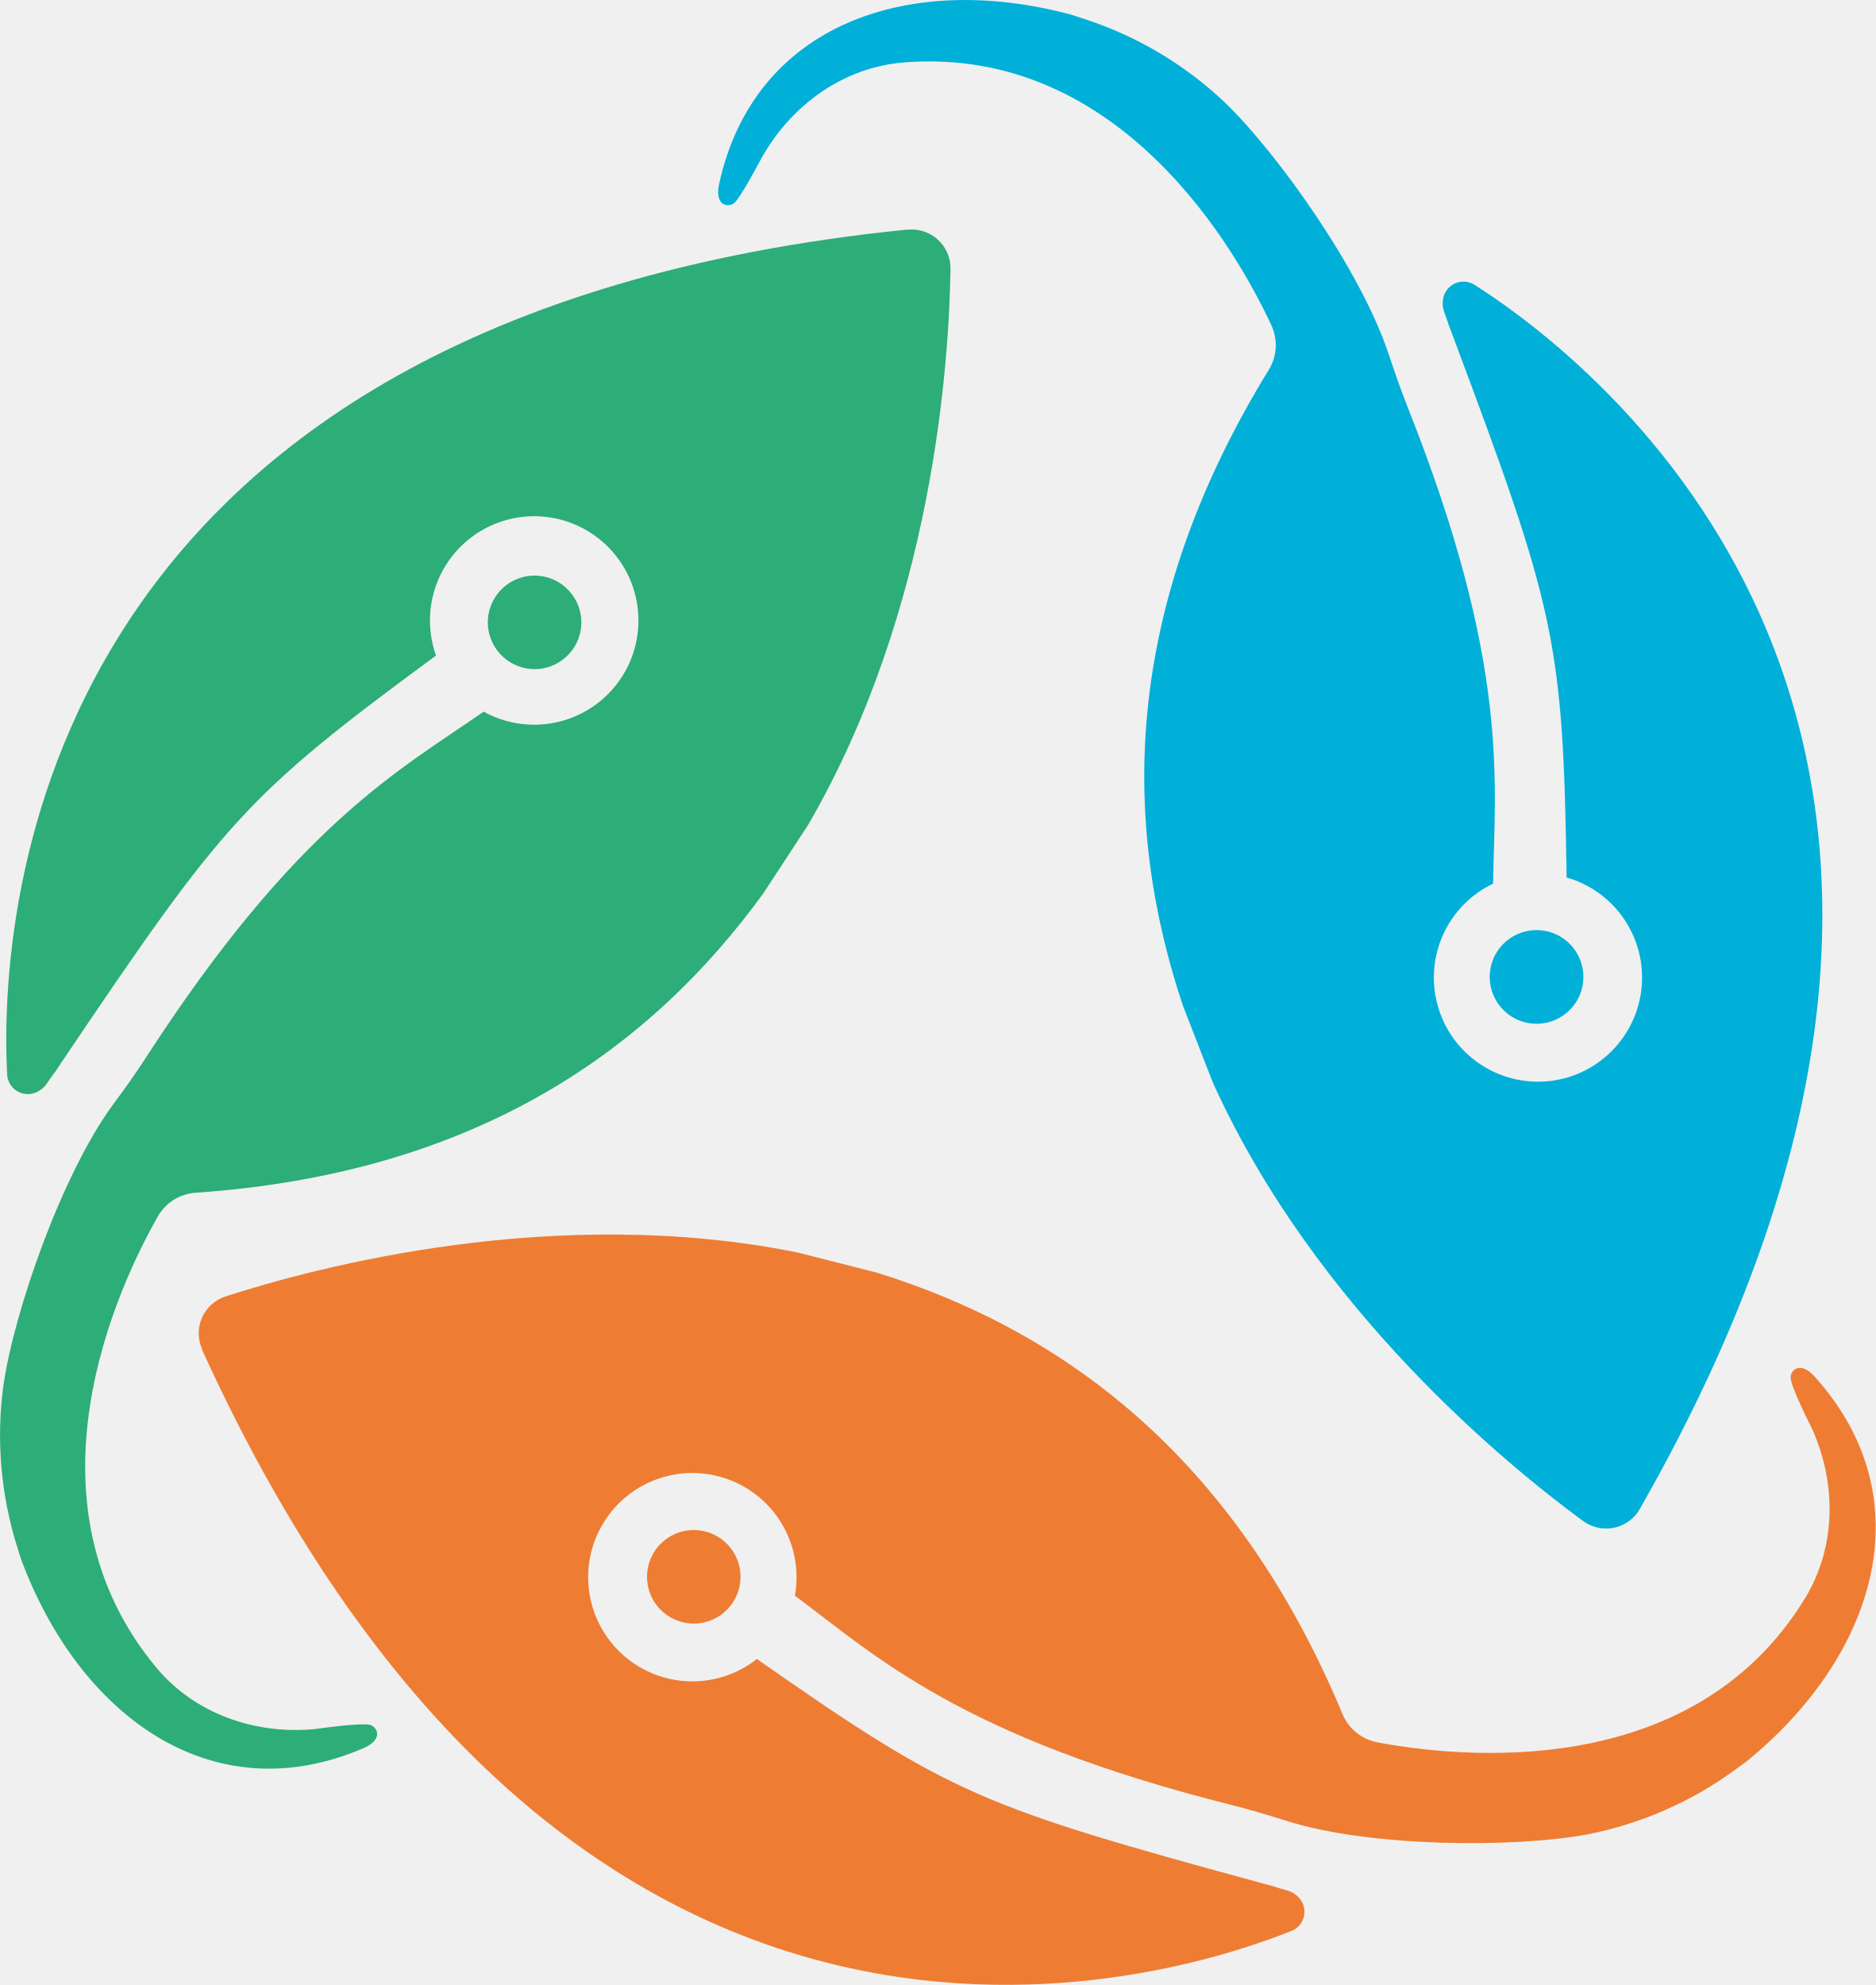
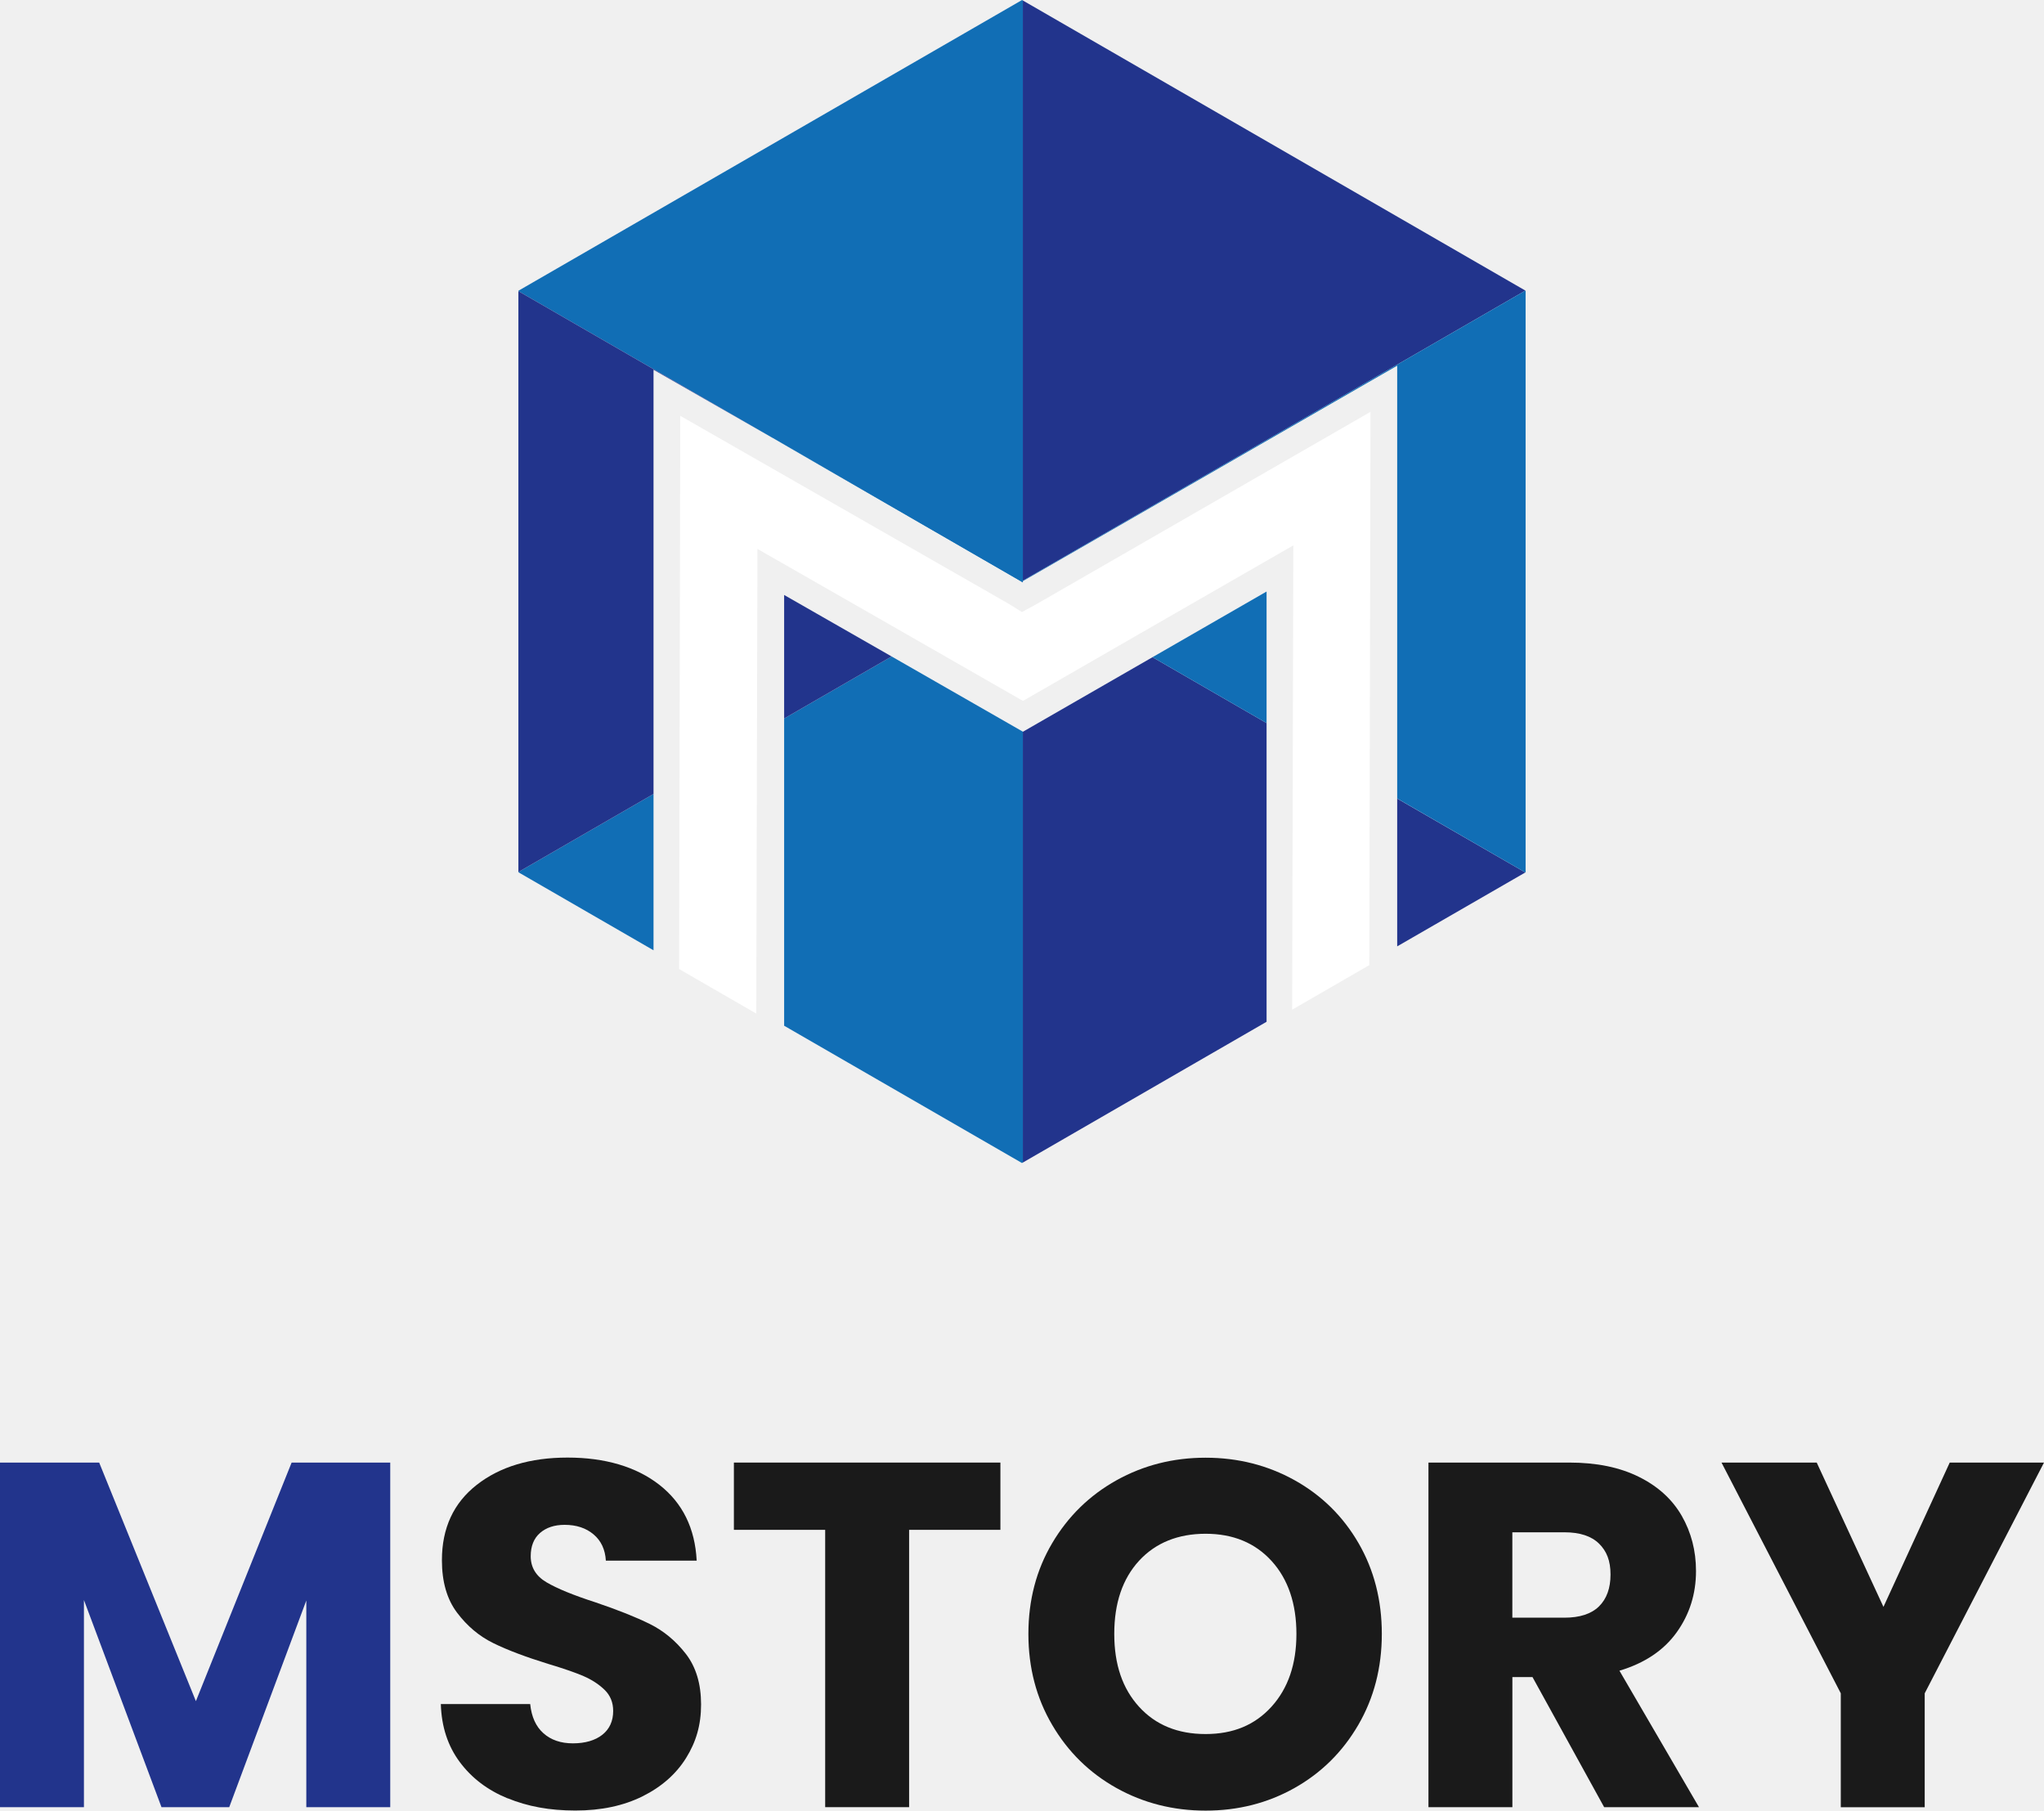
- <svg xmlns="http://www.w3.org/2000/svg" viewBox="0 0 283.95 300.46">
+ <svg xmlns="http://www.w3.org/2000/svg" id="_레이어_2" data-name="레이어 2" viewBox="0 0 474.65 420.45">
  <defs>
-     <style>.cls-1{fill:#2dad77;}.cls-2{fill:#00b0d9;}.cls-3{fill:#ee7d33;}</style>
+     <style>
+       .cls-1 {
+         fill: #fff;
+       }
+ 
+       .cls-2 {
+         fill: #22348c;
+       }
+ 
+       .cls-3 {
+         fill: #116eb5;
+       }
+ 
+       .cls-4 {
+         fill: #1a1a1a;
+       }
+ 
+       .cls-5 {
+         fill: #0d3a94;
+       }
+     </style>
  </defs>
-   <g id="레이어_2" data-name="레이어 2">
-     <g id="레이어_1-2" data-name="레이어 1">
-       <path class="cls-1" d="M137.43,34.74C5.1,48.05-.18,138.13,1.08,162.61a3.13,3.13,0,0,0,4.78,2.53c1.16-.65,1.36-1.48,2.48-2.88l.89-1.34C34.05,124.1,37.1,120.51,66,99.23a16,16,0,0,1-.89-4.51,15.78,15.78,0,1,1,8.11,13C60.6,116.5,45,124.66,22.05,160.14c-1.57,2.43-3.25,4.79-5,7.13C9.3,177.91,2.16,198.48.53,209.61a56.22,56.22,0,0,0,2.11,24.65c.08.24.49,1.6.58,1.83C12,259.63,32.06,274.49,55,264.62c3.08-1.32,2.15-3.17,1.05-3.52-1.25-.39-7.83.55-7.83.55-.21,0-.41.06-.6.08-9,.84-18.09-2.3-23.92-9.27-21.16-25.37-5.74-57.9.19-68.33a7.13,7.13,0,0,1,5.71-3.59c42.88-2.93,69-22,85.92-45.27l6.7-10.23.22-.36c18.7-32.31,21.23-69.34,21.45-84a5.88,5.88,0,0,0-6.5-5.91" />
-       <path class="cls-1" d="M88,93.86a7.08,7.08,0,1,1-7.42-6.73A7.1,7.1,0,0,1,88,93.86" />
-       <path class="cls-2" d="M248.25,228.38c66-115.48-4.32-172.07-25-185.25a3.13,3.13,0,0,0-4.83,2.43c-.14,1.32.41,2,.91,3.69l.57,1.5c15.57,41.58,16.73,46.15,17.26,82.07a15.76,15.76,0,1,1-11.13.93c.22-15.39,2.66-32.85-12.93-72.11-1.07-2.69-2-5.42-2.93-8.17C206,40.94,193.43,23.19,185.31,15.4A56.14,56.14,0,0,0,164,2.82c-.24-.08-1.58-.53-1.82-.59-24.24-6.56-48,1.19-53.32,25.64-.7,3.27,1.34,3.58,2.26,2.89s4.09-6.7,4.09-6.7c.1-.19.2-.37.3-.53,4.56-7.86,12.37-13.4,21.43-14.09,32.94-2.52,50.47,28.93,55.53,39.81a7.12,7.12,0,0,1-.4,6.73c-22.5,36.62-22.13,68.94-13,96.24l4.44,11.4.16.39c15.46,34,44.14,57.53,56,66.23a5.88,5.88,0,0,0,8.59-1.86" />
-       <path class="cls-2" d="M228.78,153.84a7.09,7.09,0,1,1,9.79-2.13,7.08,7.08,0,0,1-9.79,2.13" />
-       <path class="cls-3" d="M30.58,204.29c55.11,121,142.12,97.1,164.89,88a3.13,3.13,0,0,0,.86-5.34c-1-.89-1.84-.82-3.53-1.42l-1.55-.42c-42.84-11.68-47.22-13.41-76.67-34a15.77,15.77,0,1,1,5.75-9.58c12.35,9.19,25.1,21.37,66.06,31.67,2.81.71,5.59,1.54,8.35,2.41,12.58,4,34.35,4.11,45.42,2.08a56.16,56.16,0,0,0,22.66-9.92l1.55-1.13c19.49-15.83,27.1-39.65,10.37-58.24-2.24-2.49-3.69-1-3.67.13,0,1.31,3,7.24,3,7.24.1.19.19.37.27.55,3.7,8.29,3.63,17.87-1.1,25.62-17.22,28.2-53,24-64.77,21.78a7.13,7.13,0,0,1-5.23-4.26c-16.56-39.67-43-58.26-70.47-66.82L121,189.65l-.42-.1c-36.6-7.33-72.48,2.17-86.46,6.69a5.86,5.86,0,0,0-3.51,8" />
-       <path class="cls-3" d="M102.44,232.08a7.08,7.08,0,1,1-4,9.19,7.08,7.08,0,0,1,4-9.19" />
+   <g id="_레이어_1-2" data-name="레이어 1">
+     <g>
+       <path class="cls-2" d="M90.62,339.63v80.02h-19.49v-47.99l-17.9,47.99h-15.73l-18.01-48.1v48.1H0v-80.02H23.03l22.46,55.4,22.23-55.4h22.91Z" />
+       <path class="cls-4" d="M117.87,417.6c-4.64-1.9-8.34-4.71-11.11-8.44-2.77-3.72-4.24-8.21-4.39-13.45h20.75c.3,2.96,1.33,5.23,3.08,6.78,1.75,1.56,4.03,2.34,6.84,2.34s5.17-.67,6.84-2c1.67-1.33,2.51-3.17,2.51-5.53,0-1.97-.67-3.61-2-4.9-1.33-1.29-2.96-2.35-4.9-3.19-1.94-.83-4.69-1.78-8.26-2.85-5.17-1.6-9.39-3.19-12.65-4.79-3.27-1.6-6.08-3.95-8.43-7.07-2.36-3.12-3.53-7.18-3.53-12.2,0-7.45,2.7-13.28,8.09-17.5,5.4-4.22,12.43-6.33,21.09-6.33s15.92,2.11,21.32,6.33c5.39,4.22,8.28,10.09,8.66,17.61h-21.09c-.15-2.58-1.1-4.62-2.85-6.1-1.75-1.48-3.99-2.22-6.73-2.22-2.36,0-4.26,.63-5.7,1.88-1.44,1.25-2.17,3.06-2.17,5.41,0,2.58,1.21,4.6,3.65,6.04,2.43,1.44,6.23,3,11.4,4.67,5.17,1.75,9.36,3.42,12.6,5.02,3.23,1.6,6.02,3.91,8.38,6.95,2.35,3.04,3.53,6.95,3.53,11.74s-1.16,8.7-3.48,12.43c-2.32,3.72-5.68,6.69-10.09,8.89-4.41,2.2-9.61,3.31-15.62,3.31s-11.1-.95-15.73-2.85Z" />
+       <path class="cls-4" d="M232.31,339.63v15.62h-21.2v64.4h-19.49v-64.4h-21.2v-15.62h61.9Z" />
+       <path class="cls-4" d="M259.27,415.21c-6.27-3.5-11.25-8.38-14.93-14.65-3.69-6.27-5.53-13.32-5.53-21.14s1.84-14.86,5.53-21.09c3.69-6.23,8.66-11.09,14.93-14.59,6.27-3.49,13.17-5.24,20.69-5.24s14.42,1.75,20.69,5.24c6.27,3.5,11.21,8.36,14.82,14.59,3.61,6.23,5.41,13.26,5.41,21.09s-1.82,14.87-5.47,21.14c-3.65,6.27-8.59,11.15-14.82,14.65-6.23,3.5-13.11,5.24-20.63,5.24s-14.42-1.75-20.69-5.24Zm36.02-18.92c3.84-4.26,5.76-9.88,5.76-16.87s-1.92-12.71-5.76-16.93c-3.84-4.22-8.95-6.33-15.33-6.33s-11.61,2.09-15.45,6.27c-3.84,4.18-5.76,9.84-5.76,16.98s1.92,12.71,5.76,16.93c3.84,4.22,8.99,6.33,15.45,6.33s11.49-2.13,15.33-6.38Z" />
+       <path class="cls-4" d="M372.51,419.65l-16.64-30.21h-4.67v30.21h-19.49v-80.02h32.72c6.31,0,11.68,1.1,16.13,3.31,4.45,2.2,7.77,5.23,9.97,9.06,2.2,3.84,3.31,8.11,3.31,12.82,0,5.32-1.5,10.07-4.5,14.25-3,4.18-7.43,7.14-13.28,8.89l18.47,31.69h-22Zm-21.32-44h12.08c3.57,0,6.25-.87,8.04-2.62,1.78-1.75,2.68-4.22,2.68-7.41s-.89-5.43-2.68-7.18c-1.79-1.75-4.46-2.62-8.04-2.62h-12.08v19.83Z" />
+       <path class="cls-4" d="M474.65,339.63l-27.7,53.58v26.45h-19.49v-26.45l-27.7-53.58h22.11l15.5,33.51,15.39-33.51h21.89Z" />
+     </g>
+     <g>
+       <polygon class="cls-3" points="237.52 .11 237.52 134.84 237.44 134.89 237.19 135.04 179.5 101.73 179.27 101.61 120.38 67.61 120.38 67.52 237.34 0 237.52 .11" />
+       <polygon class="cls-2" points="354.22 67.48 237.52 134.85 237.52 .11 354.22 67.48" />
+       <polygon class="cls-2" points="267.63 152.61 294.12 167.91 294.12 237.27 237.52 269.96 237.52 169.9 237.56 169.91 267.63 152.61" />
+       <polygon class="cls-2" points="354.2 202.6 324.45 219.76 324.45 185.44 354.2 202.6" />
+       <polygon class="cls-3" points="120.38 202.49 151.76 184.37 151.76 220.67 120.38 202.55 120.38 202.49" />
+       <polygon class="cls-3" points="237.52 169.9 237.52 269.96 237.32 270.07 182.09 238.19 182.09 166.85 207.05 152.44 237.52 169.9" />
+       <polygon class="cls-2" points="120.38 67.61 179.27 101.61 151.76 85.86 151.76 184.37 120.38 202.49 120.38 67.61" />
+       <polygon class="cls-2" points="207.05 152.44 182.09 166.85 182.09 138.16 207.05 152.44" />
+       <polygon class="cls-3" points="354.27 67.52 354.27 202.55 354.2 202.6 324.45 185.42 324.45 84.92 237.52 134.95 237.52 134.84 354.22 67.48 354.27 67.52" />
+       <polygon class="cls-3" points="267.63 152.61 294.12 137.36 294.12 167.91 267.63 152.61" />
+       <polygon class="cls-5" points="237.52 134.84 237.52 135.23 237.19 135.04 237.44 134.89 237.52 134.84" />
+       <polygon class="cls-3" points="237.52 134.95 237.52 135.23 237.19 135.04 179.5 101.73 237.44 134.89 237.52 134.95" />
+       <polygon class="cls-1" points="157.7 225.02 157.97 96.56 176.19 106.99 176.51 107.17 234.25 140.22 237.31 142.12 240.62 140.33 318.25 95.64 317.98 224.11 300.06 234.46 300.33 126.64 264.53 147.23 237.55 162.76 210.13 147.05 175.89 127.46 175.62 235.37 157.7 225.02" />
    </g>
  </g>
</svg>
